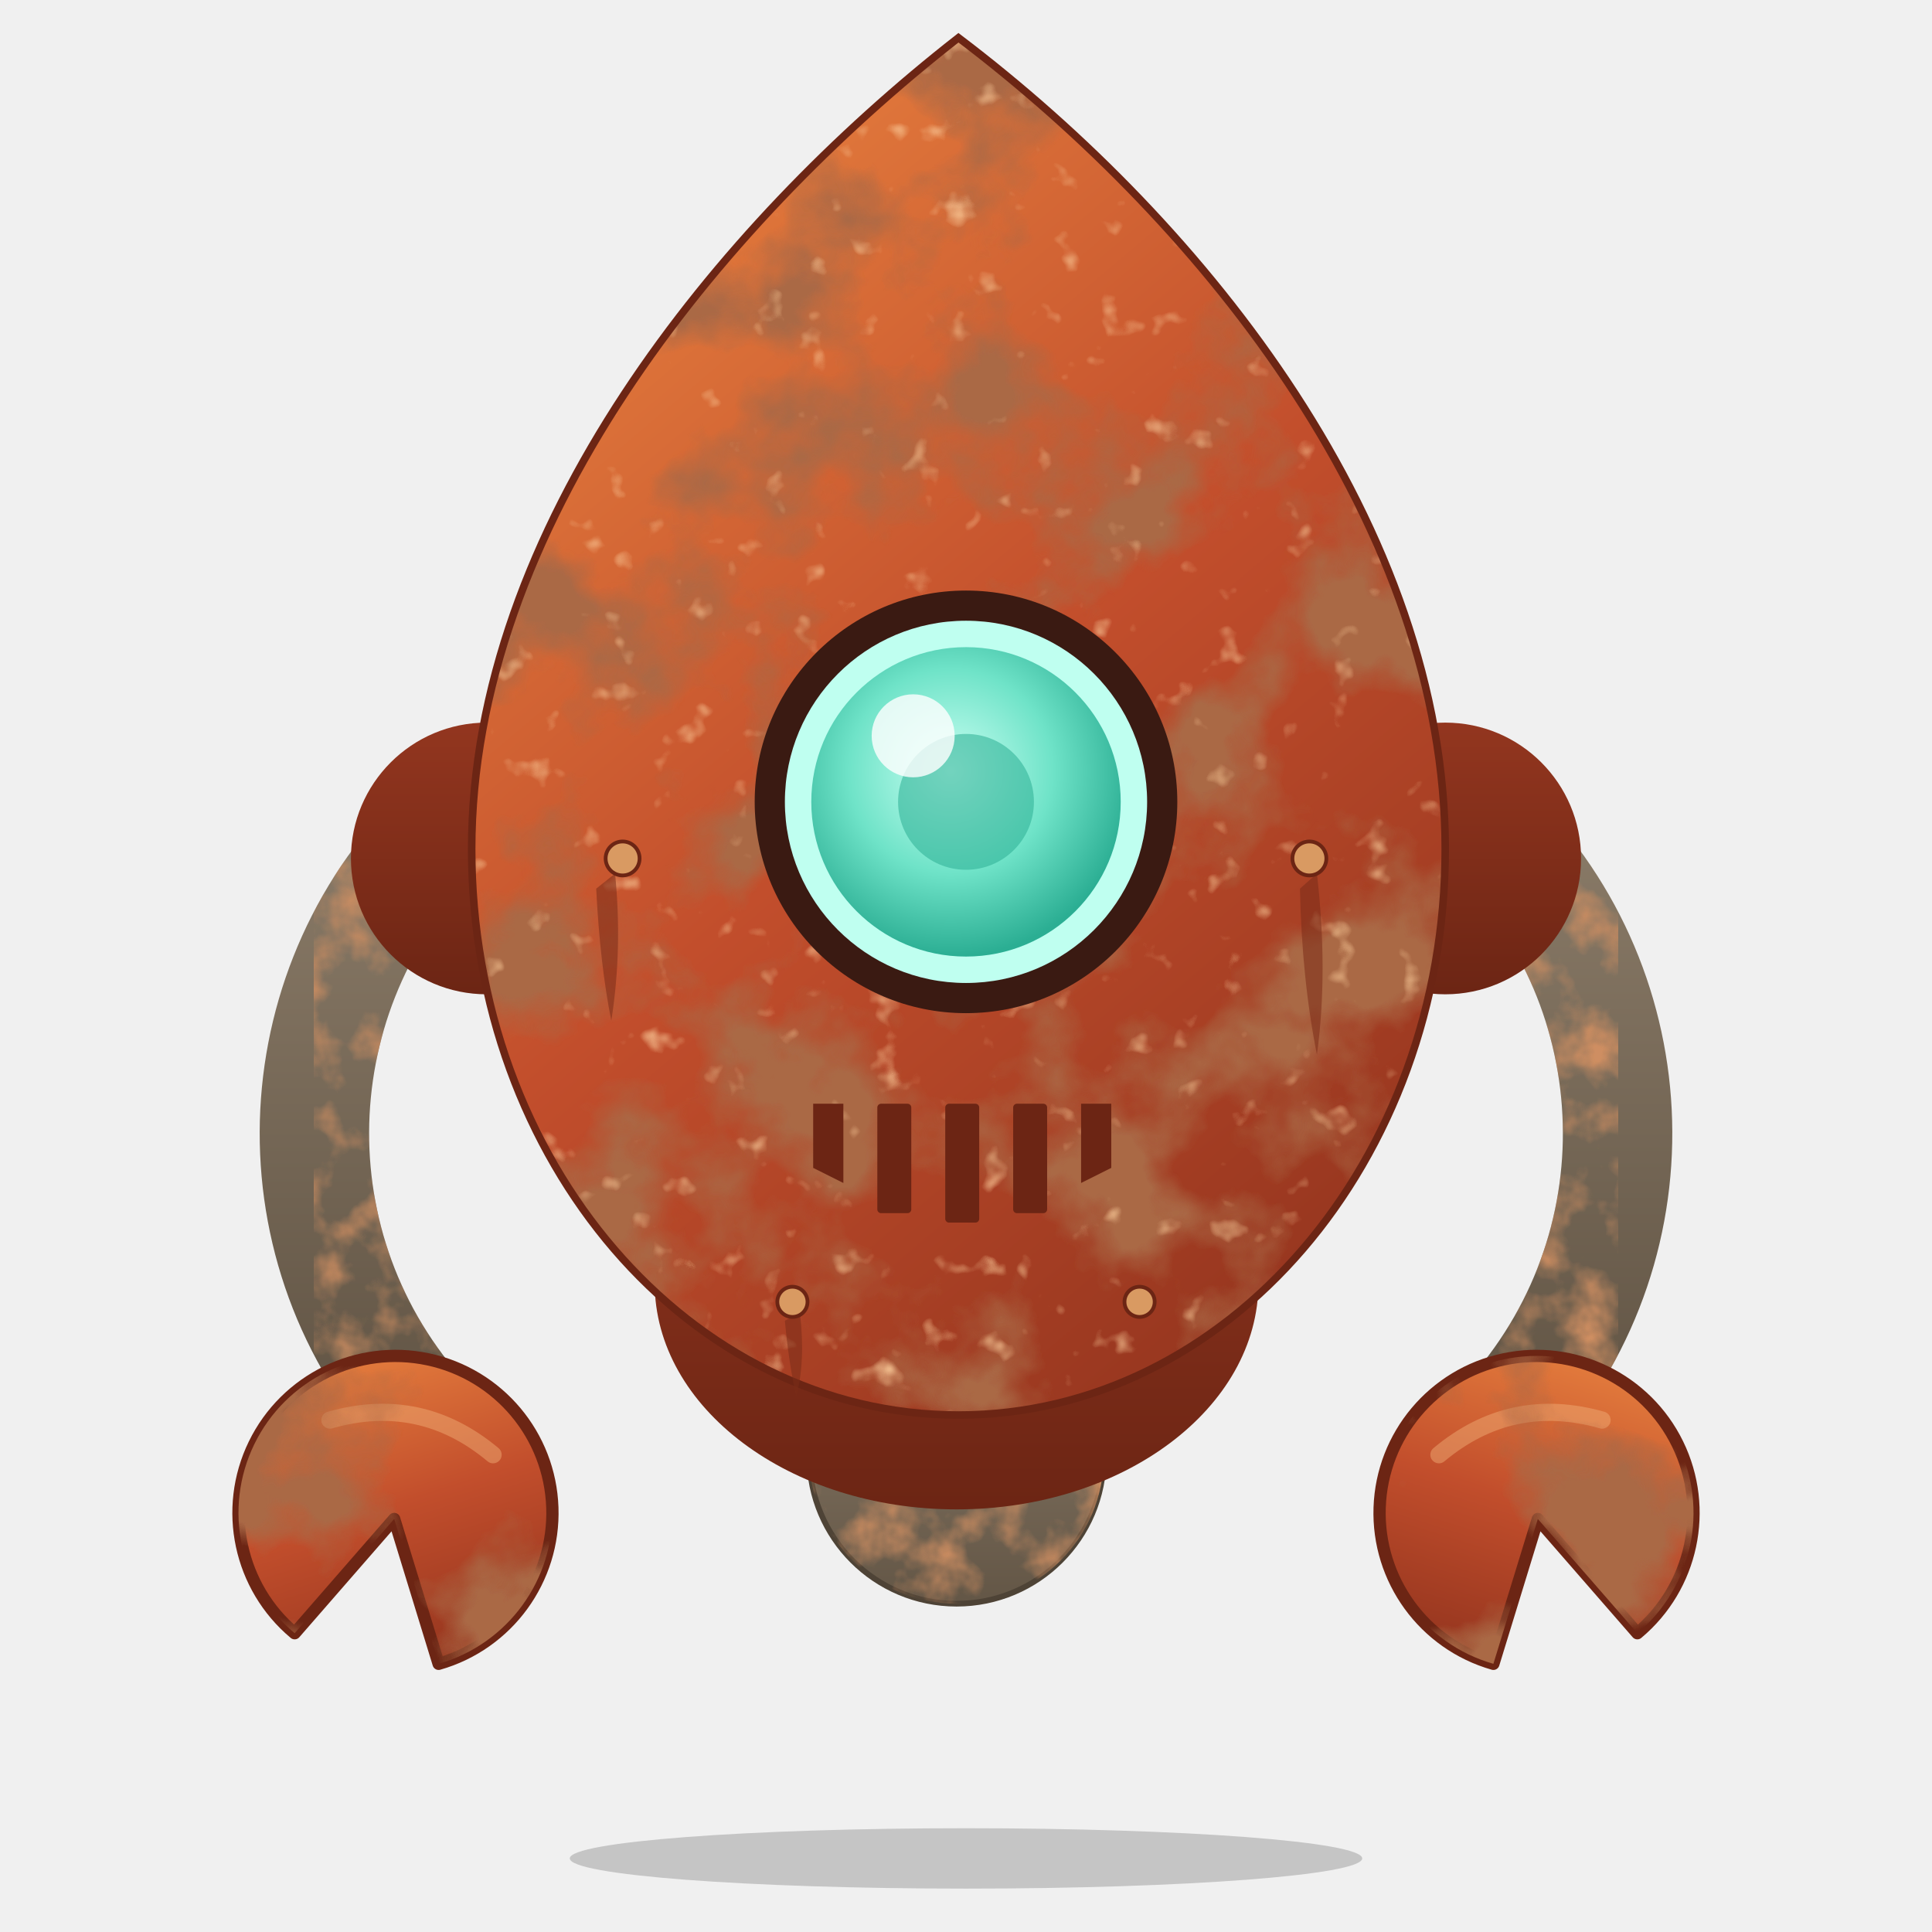
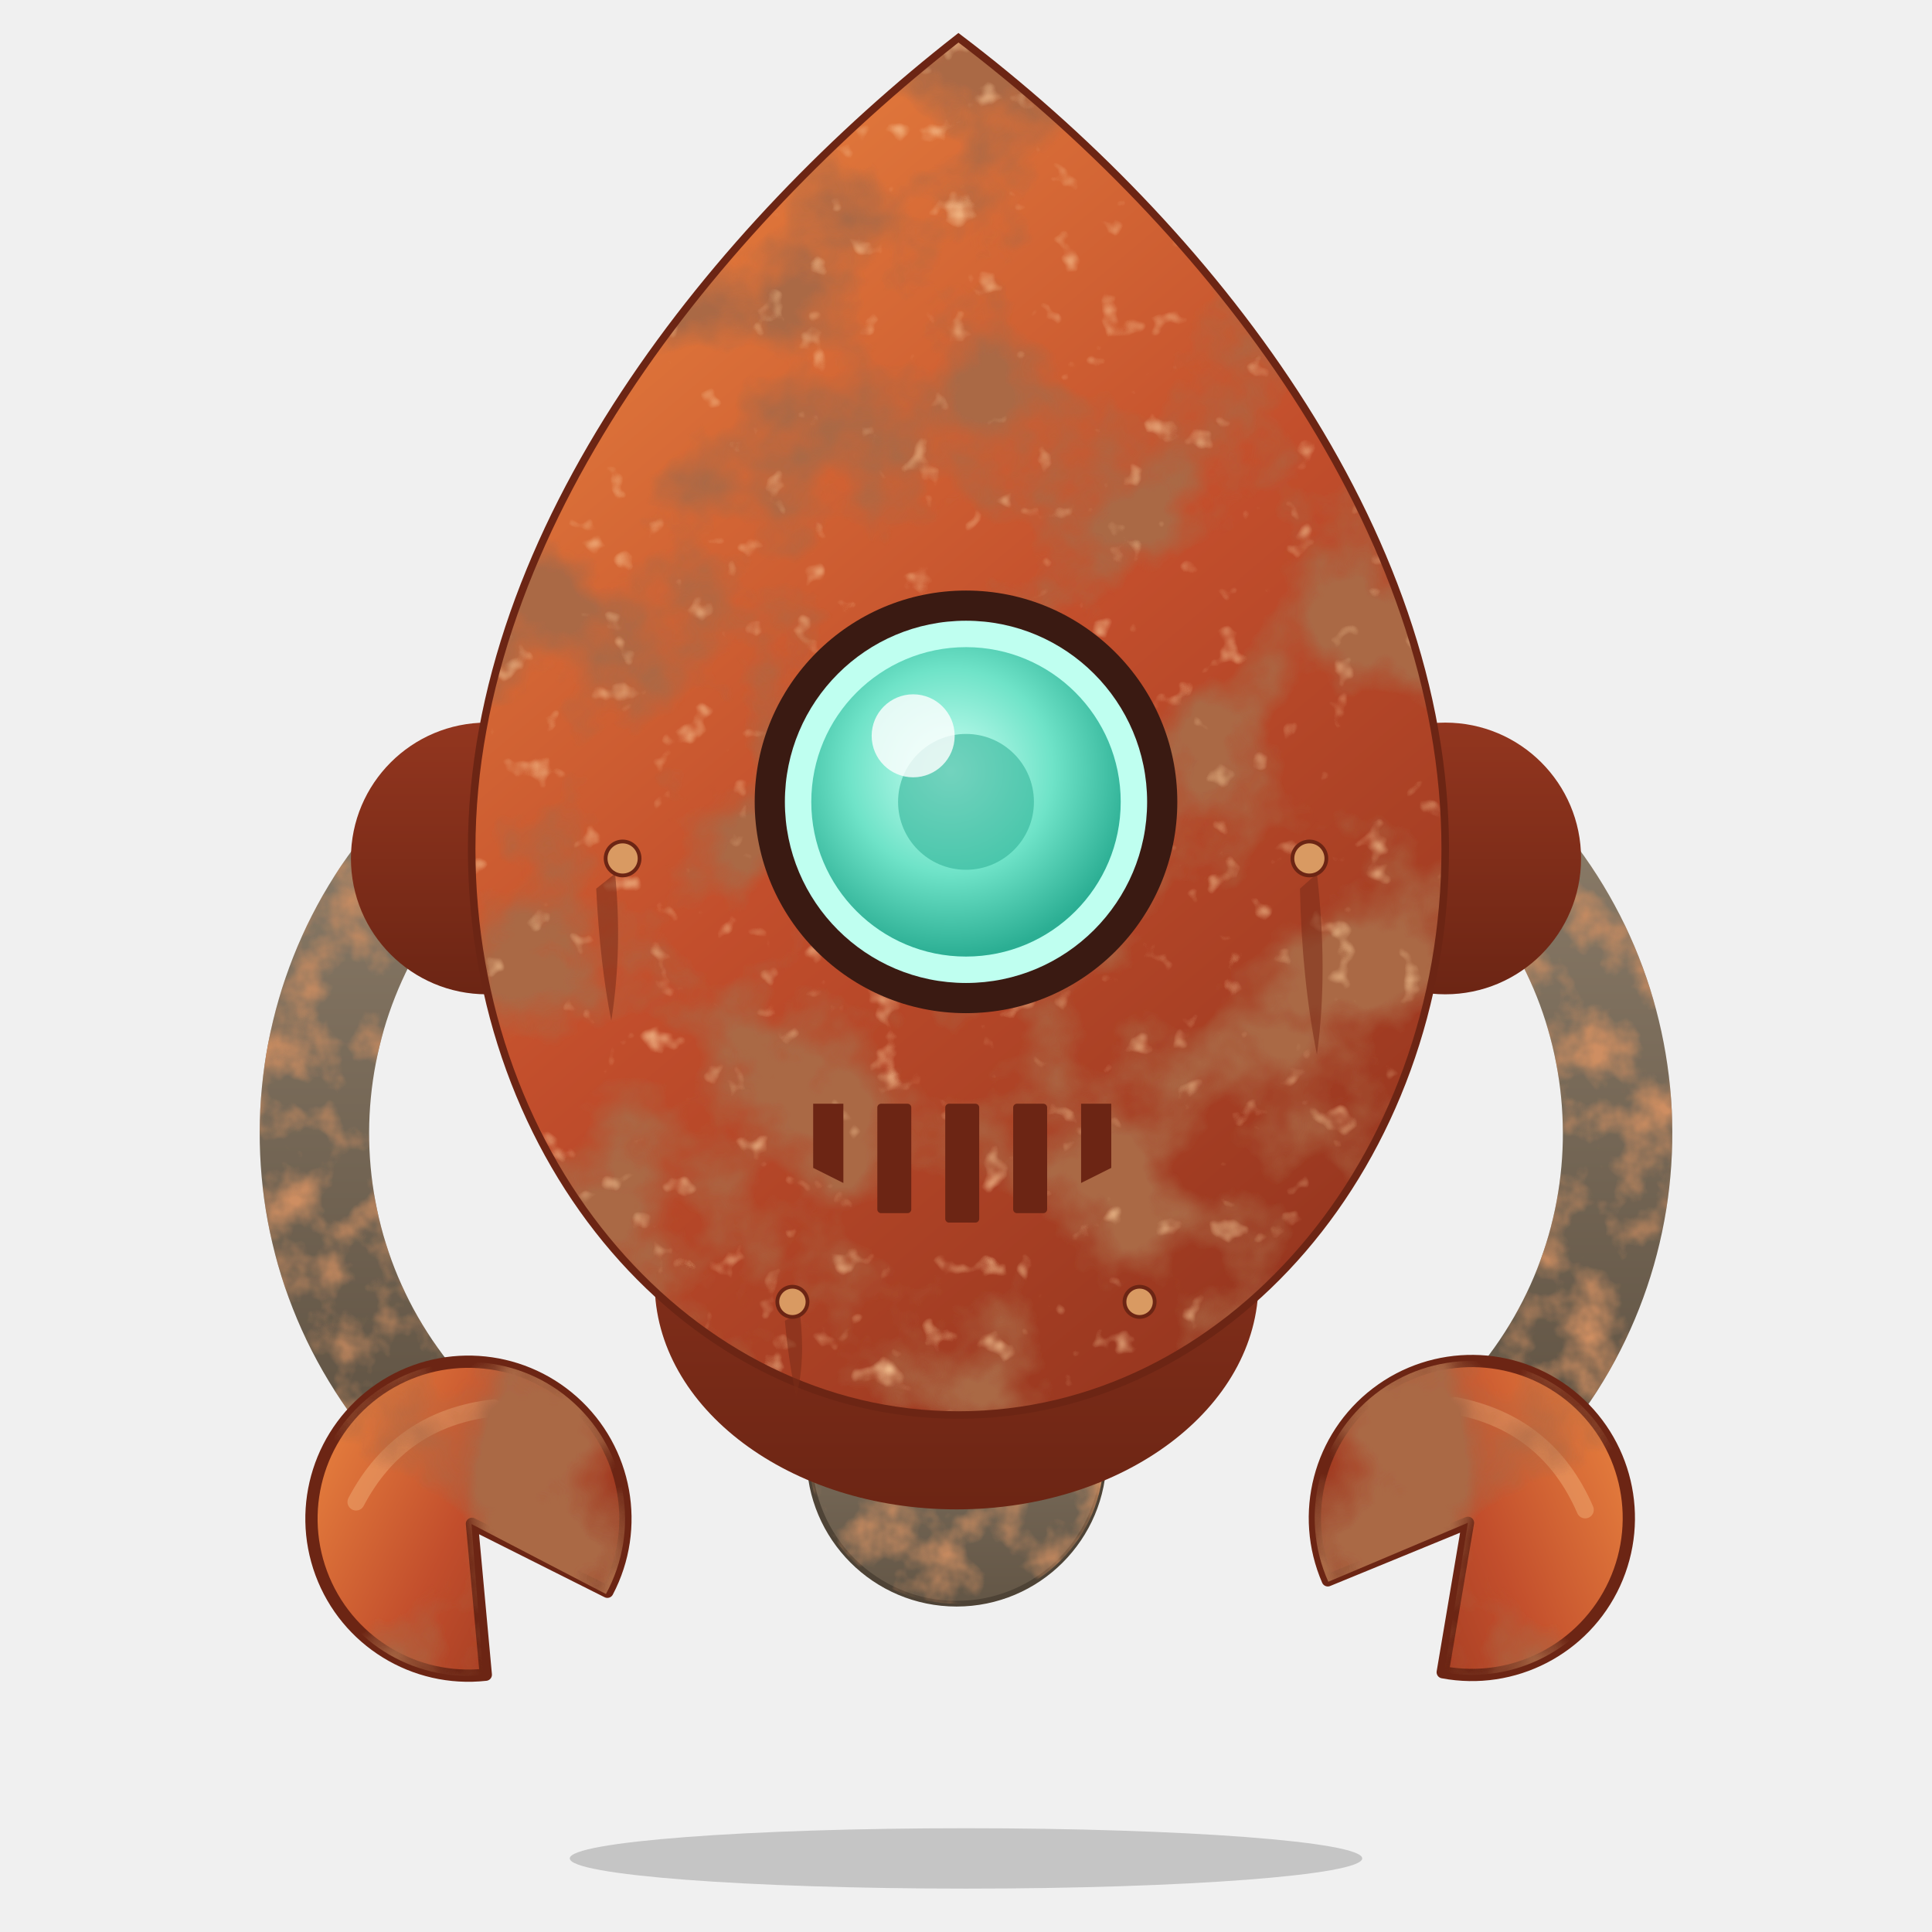
- <svg xmlns="http://www.w3.org/2000/svg" viewBox="0 0 1024 1024" width="1024" height="1024" role="img" aria-label="Rustyrobo logo">
-   <defs>
+ <svg xmlns="http://www.w3.org/2000/svg" viewBox="0 0 1024 1024" width="1024" height="1024" role="img" aria-label="Rustyrobo logo" version="1.1" id="svg36">
+   <defs id="defs13">
    <linearGradient id="body" x1="0.2" y1="0" x2="0.8" y2="1">
-       <stop offset="0" stop-color="#E8823F" />
-       <stop offset="0.5" stop-color="#C24E2C" />
-       <stop offset="1" stop-color="#93341E" />
+       <stop offset="0" stop-color="#E8823F" id="stop1" />
+       <stop offset="0.5" stop-color="#C24E2C" id="stop2" />
+       <stop offset="1" stop-color="#93341E" id="stop3" />
    </linearGradient>
    <linearGradient id="dark" x1="0" y1="0" x2="0" y2="1">
-       <stop offset="0" stop-color="#93361F" />
-       <stop offset="1" stop-color="#6C2514" />
+       <stop offset="0" stop-color="#93361F" id="stop4" />
+       <stop offset="1" stop-color="#6C2514" id="stop5" />
    </linearGradient>
    <linearGradient id="iron" x1="0" y1="0" x2="0" y2="1">
-       <stop offset="0" stop-color="#8A7B68" />
-       <stop offset="1" stop-color="#635646" />
+       <stop offset="0" stop-color="#8A7B68" id="stop6" />
+       <stop offset="1" stop-color="#635646" id="stop7" />
    </linearGradient>
    <radialGradient id="lens" cx="0.45" cy="0.4" r="0.6">
-       <stop offset="0" stop-color="#C9FFF2" />
-       <stop offset="0.55" stop-color="#6FE3C8" />
-       <stop offset="1" stop-color="#2BAE93" />
+       <stop offset="0" stop-color="#C9FFF2" id="stop8" />
+       <stop offset="0.55" stop-color="#6FE3C8" id="stop9" />
+       <stop offset="1" stop-color="#2BAE93" id="stop10" />
    </radialGradient>
-     <filter id="corrosion" x="0" y="0" width="100%" height="100%">
-       <feTurbulence type="fractalNoise" baseFrequency="0.011" numOctaves="5" seed="11" />
-       <feColorMatrix values="0 0 0 0 0.40  0 0 0 0 0.14  0 0 0 0 0.06  4.5 0 0 0 -2.05" />
-       <feComposite in2="SourceGraphic" operator="in" />
+     <filter id="corrosion" x="0" y="0" width="1" height="1">
+       <feTurbulence type="fractalNoise" baseFrequency="0.011" numOctaves="5" seed="11" id="feTurbulence10" />
+       <feColorMatrix values="0 0 0 0 0.40  0 0 0 0 0.14  0 0 0 0 0.06  4.5 0 0 0 -2.05" id="feColorMatrix10" />
+       <feComposite in2="SourceGraphic" operator="in" id="feComposite10" />
    </filter>
-     <filter id="flakes" x="0" y="0" width="100%" height="100%">
-       <feTurbulence type="fractalNoise" baseFrequency="0.05" numOctaves="3" seed="4" />
-       <feColorMatrix values="0 0 0 0 0.96  0 0 0 0 0.60  0 0 0 0 0.32  0 3.2 0 0 -2.15" />
-       <feComposite in2="SourceGraphic" operator="in" />
+     <filter id="flakes" x="0" y="0" width="1" height="1">
+       <feTurbulence type="fractalNoise" baseFrequency="0.05" numOctaves="3" seed="4" id="feTurbulence11" />
+       <feColorMatrix values="0 0 0 0 0.96  0 0 0 0 0.60  0 0 0 0 0.32  0 3.2 0 0 -2.15" id="feColorMatrix11" />
+       <feComposite in2="SourceGraphic" operator="in" id="feComposite11" />
    </filter>
-     <filter id="iron-rust" x="0" y="0" width="100%" height="100%">
-       <feTurbulence type="fractalNoise" baseFrequency="0.035" numOctaves="4" seed="3" />
-       <feColorMatrix values="0 0 0 0 0.62  0 0 0 0 0.27  0 0 0 0 0.12  2.6 0 0 0 -1.15" />
-       <feComposite in2="SourceGraphic" operator="in" />
+     <filter id="iron-rust" x="-0.042" y="-0.094" width="1.084" height="1.187">
+       <feTurbulence type="fractalNoise" baseFrequency="0.035" numOctaves="4" seed="3" id="feTurbulence12" />
+       <feColorMatrix values="0 0 0 0 0.62  0 0 0 0 0.27  0 0 0 0 0.12  2.6 0 0 0 -1.15" id="feColorMatrix12" />
+       <feComposite in2="SourceGraphic" operator="in" id="feComposite12" />
    </filter>
    <path id="head" d="M508 20 C 380 120, 250 280, 250 450 A 258 300 0 0 0 766 450 C 766 280, 640 120, 508 20 Z" />
    <path id="claw-shape" d="M0 4 L30 58 A64 64 0 1 0 -30 58 Z" />
    <g id="pincer">
-       <use href="#claw-shape" fill="url(#body)" stroke="#6C2514" stroke-width="5" stroke-linejoin="round" />
-       <path d="M-34 -30 Q 0 -48 34 -30" fill="none" stroke="#F2B27A" stroke-width="7" stroke-linecap="round" opacity="0.45" />
+       <use href="#claw-shape" fill="url(#body)" stroke="#6C2514" stroke-width="5" stroke-linejoin="round" id="use12" />
+       <path d="M-34 -30 Q 0 -48 34 -30" fill="none" stroke="#F2B27A" stroke-width="7" stroke-linecap="round" opacity="0.45" id="path12" />
    </g>
    <g id="pincer-mask" fill="#fff">
-       <use href="#claw-shape" />
+       <use href="#claw-shape" id="use13" />
    </g>
  </defs>
-   <ellipse cx="512" cy="985" rx="210" ry="16" fill="#000" opacity="0.18" />
-   <g>
-     <path d="M245 430 A225 225 0 0 0 215 740" fill="none" stroke="url(#iron)" stroke-width="58" stroke-linecap="round" />
-     <path d="M779 430 A225 225 0 0 1 809 740" fill="none" stroke="url(#iron)" stroke-width="58" stroke-linecap="round" />
-     <g filter="url(#iron-rust)">
-       <path d="M245 430 A225 225 0 0 0 215 740" fill="none" stroke="#fff" stroke-width="58" stroke-linecap="round" />
-       <path d="M779 430 A225 225 0 0 1 809 740" fill="none" stroke="#fff" stroke-width="58" stroke-linecap="round" />
+   <ellipse cx="512" cy="985" rx="210" ry="16" fill="#000" opacity="0.18" id="ellipse13" />
+   <g id="g17">
+     <path d="M245 430 A225 225 0 0 0 215 740" fill="none" stroke="url(#iron)" stroke-width="58" stroke-linecap="round" id="path13" />
+     <path d="M779 430 A225 225 0 0 1 809 740" fill="none" stroke="url(#iron)" stroke-width="58" stroke-linecap="round" id="path14" />
+     <g filter="url(#iron-rust)" id="g16">
+       <path d="M245 430 A225 225 0 0 0 215 740" fill="none" stroke="#fff" stroke-width="58" stroke-linecap="round" id="path15" />
+       <path d="M779 430 A225 225 0 0 1 809 740" fill="none" stroke="#fff" stroke-width="58" stroke-linecap="round" id="path16" />
    </g>
  </g>
-   <circle cx="258" cy="455" r="72" fill="url(#dark)" />
-   <circle cx="766" cy="455" r="72" fill="url(#dark)" />
-   <use href="#pincer" transform="translate(210 800) rotate(12) scale(1.3)" />
-   <use href="#pincer" transform="translate(814 800) scale(-1.3 1.3) rotate(12)" />
-   <g filter="url(#corrosion)">
-     <use href="#pincer-mask" transform="translate(210 800) rotate(12) scale(1.3)" />
-     <use href="#pincer-mask" transform="translate(814 800) scale(-1.3 1.3) rotate(12)" />
+   <circle cx="258" cy="455" r="72" fill="url(#dark)" id="circle17" />
+   <circle cx="766" cy="455" r="72" fill="url(#dark)" id="circle18" />
+   <circle cx="507" cy="772" r="78" fill="url(#iron)" stroke="#4E4336" stroke-width="3" id="circle21" />
+   <circle cx="507" cy="772" r="78" fill="#fff" filter="url(#iron-rust)" id="circle22" />
+   <ellipse cx="507" cy="680" rx="160" ry="120" fill="url(#dark)" id="ellipse22" />
+   <use href="#head" fill="url(#body)" id="use22" />
+   <use href="#head" fill="#fff" filter="url(#corrosion)" id="use23" />
+   <use href="#head" fill="#fff" filter="url(#flakes)" id="use24" />
+   <use href="#head" fill="none" stroke="#6C2514" stroke-width="4" id="use25" />
+   <g fill="#7A2C17" opacity="0.55" id="g27">
+     <path d="M326 463 q4 40 -2 78 q-6 -30 -8 -70 z" id="path25" />
+     <path d="M698 463 q6 52 0 96 q-8 -40 -9 -88 z" id="path26" />
+     <path d="M424 696 q3 26 -2 44 q-4 -18 -6 -40 z" id="path27" />
  </g>
-   <circle cx="507" cy="772" r="78" fill="url(#iron)" stroke="#4E4336" stroke-width="3" />
-   <circle cx="507" cy="772" r="78" fill="#fff" filter="url(#iron-rust)" />
-   <ellipse cx="507" cy="680" rx="160" ry="120" fill="url(#dark)" />
-   <use href="#head" fill="url(#body)" />
-   <use href="#head" fill="#fff" filter="url(#corrosion)" />
-   <use href="#head" fill="#fff" filter="url(#flakes)" />
-   <use href="#head" fill="none" stroke="#6C2514" stroke-width="4" />
-   <g fill="#7A2C17" opacity="0.55">
-     <path d="M326 463 q4 40 -2 78 q-6 -30 -8 -70 z" />
-     <path d="M698 463 q6 52 0 96 q-8 -40 -9 -88 z" />
-     <path d="M424 696 q3 26 -2 44 q-4 -18 -6 -40 z" />
+   <circle cx="512" cy="425" r="112" fill="#3A1A12" id="circle27" />
+   <circle cx="512" cy="425" r="96" fill="#BFFFF0" id="circle28" />
+   <circle cx="512" cy="425" r="82" fill="url(#lens)" id="circle29" />
+   <circle cx="512" cy="425" r="36" fill="#2BAE93" opacity="0.55" id="circle30" />
+   <circle cx="484" cy="390" r="22" fill="#FFFFFF" opacity="0.8" id="circle31" />
+   <g fill="#6C2514" id="g33">
+     <path d="M431 585 h16 v42 l-16 -8 z" id="path31" />
+     <rect x="465" y="585" width="18" height="58" rx="2" id="rect31" />
+     <rect x="501" y="585" width="18" height="63" rx="2" id="rect32" />
+     <rect x="537" y="585" width="18" height="58" rx="2" id="rect33" />
+     <path d="M573 585 h16 v34 l-16 8 z" id="path33" />
  </g>
-   <circle cx="512" cy="425" r="112" fill="#3A1A12" />
-   <circle cx="512" cy="425" r="96" fill="#BFFFF0" />
-   <circle cx="512" cy="425" r="82" fill="url(#lens)" />
-   <circle cx="512" cy="425" r="36" fill="#2BAE93" opacity="0.55" />
-   <circle cx="484" cy="390" r="22" fill="#FFFFFF" opacity="0.8" />
-   <g fill="#6C2514">
-     <path d="M431 585 h16 v42 l-16 -8 z" />
-     <rect x="465" y="585" width="18" height="58" rx="2" />
-     <rect x="501" y="585" width="18" height="63" rx="2" />
-     <rect x="537" y="585" width="18" height="58" rx="2" />
-     <path d="M573 585 h16 v34 l-16 8 z" />
+   <g fill="#D99A62" stroke="#6C2514" stroke-width="2" id="g36">
+     <circle cx="330" cy="455" r="9" id="circle33" />
+     <circle cx="694" cy="455" r="9" id="circle34" />
+     <circle cx="420" cy="690" r="8" id="circle35" />
+     <circle cx="604" cy="690" r="8" id="circle36" />
  </g>
-   <g fill="#D99A62" stroke="#6C2514" stroke-width="2">
-     <circle cx="330" cy="455" r="9" />
-     <circle cx="694" cy="455" r="9" />
-     <circle cx="420" cy="690" r="8" />
-     <circle cx="604" cy="690" r="8" />
+   <g id="g39" transform="translate(-0.7260072,9.438093)">
+     <g id="g37" transform="rotate(-2.604174,99.46159,-44.18653)">
+       <use href="#pincer" transform="matrix(1.106091,-0.6830538,0.6830538,1.106091,209.705,799.8007)" id="use18" />
+       <use href="#pincer-mask" transform="matrix(1.11598,-0.6667743,0.6667743,1.11598,209.5314,799.8937)" id="use20" style="filter:url(#corrosion)" />
+     </g>
+     <g id="g38" transform="translate(-32.32285,-6.157433)">
+       <use href="#pincer" transform="matrix(-1.015371,-0.8118019,-0.8118019,1.015371,814.3523,799.7919)" id="use19" />
+       <use href="#pincer-mask" transform="matrix(-1.023843,-0.80109,-0.80109,1.023843,814.2509,799.7339)" id="use21" style="filter:url(#corrosion)" />
+     </g>
  </g>
</svg>
